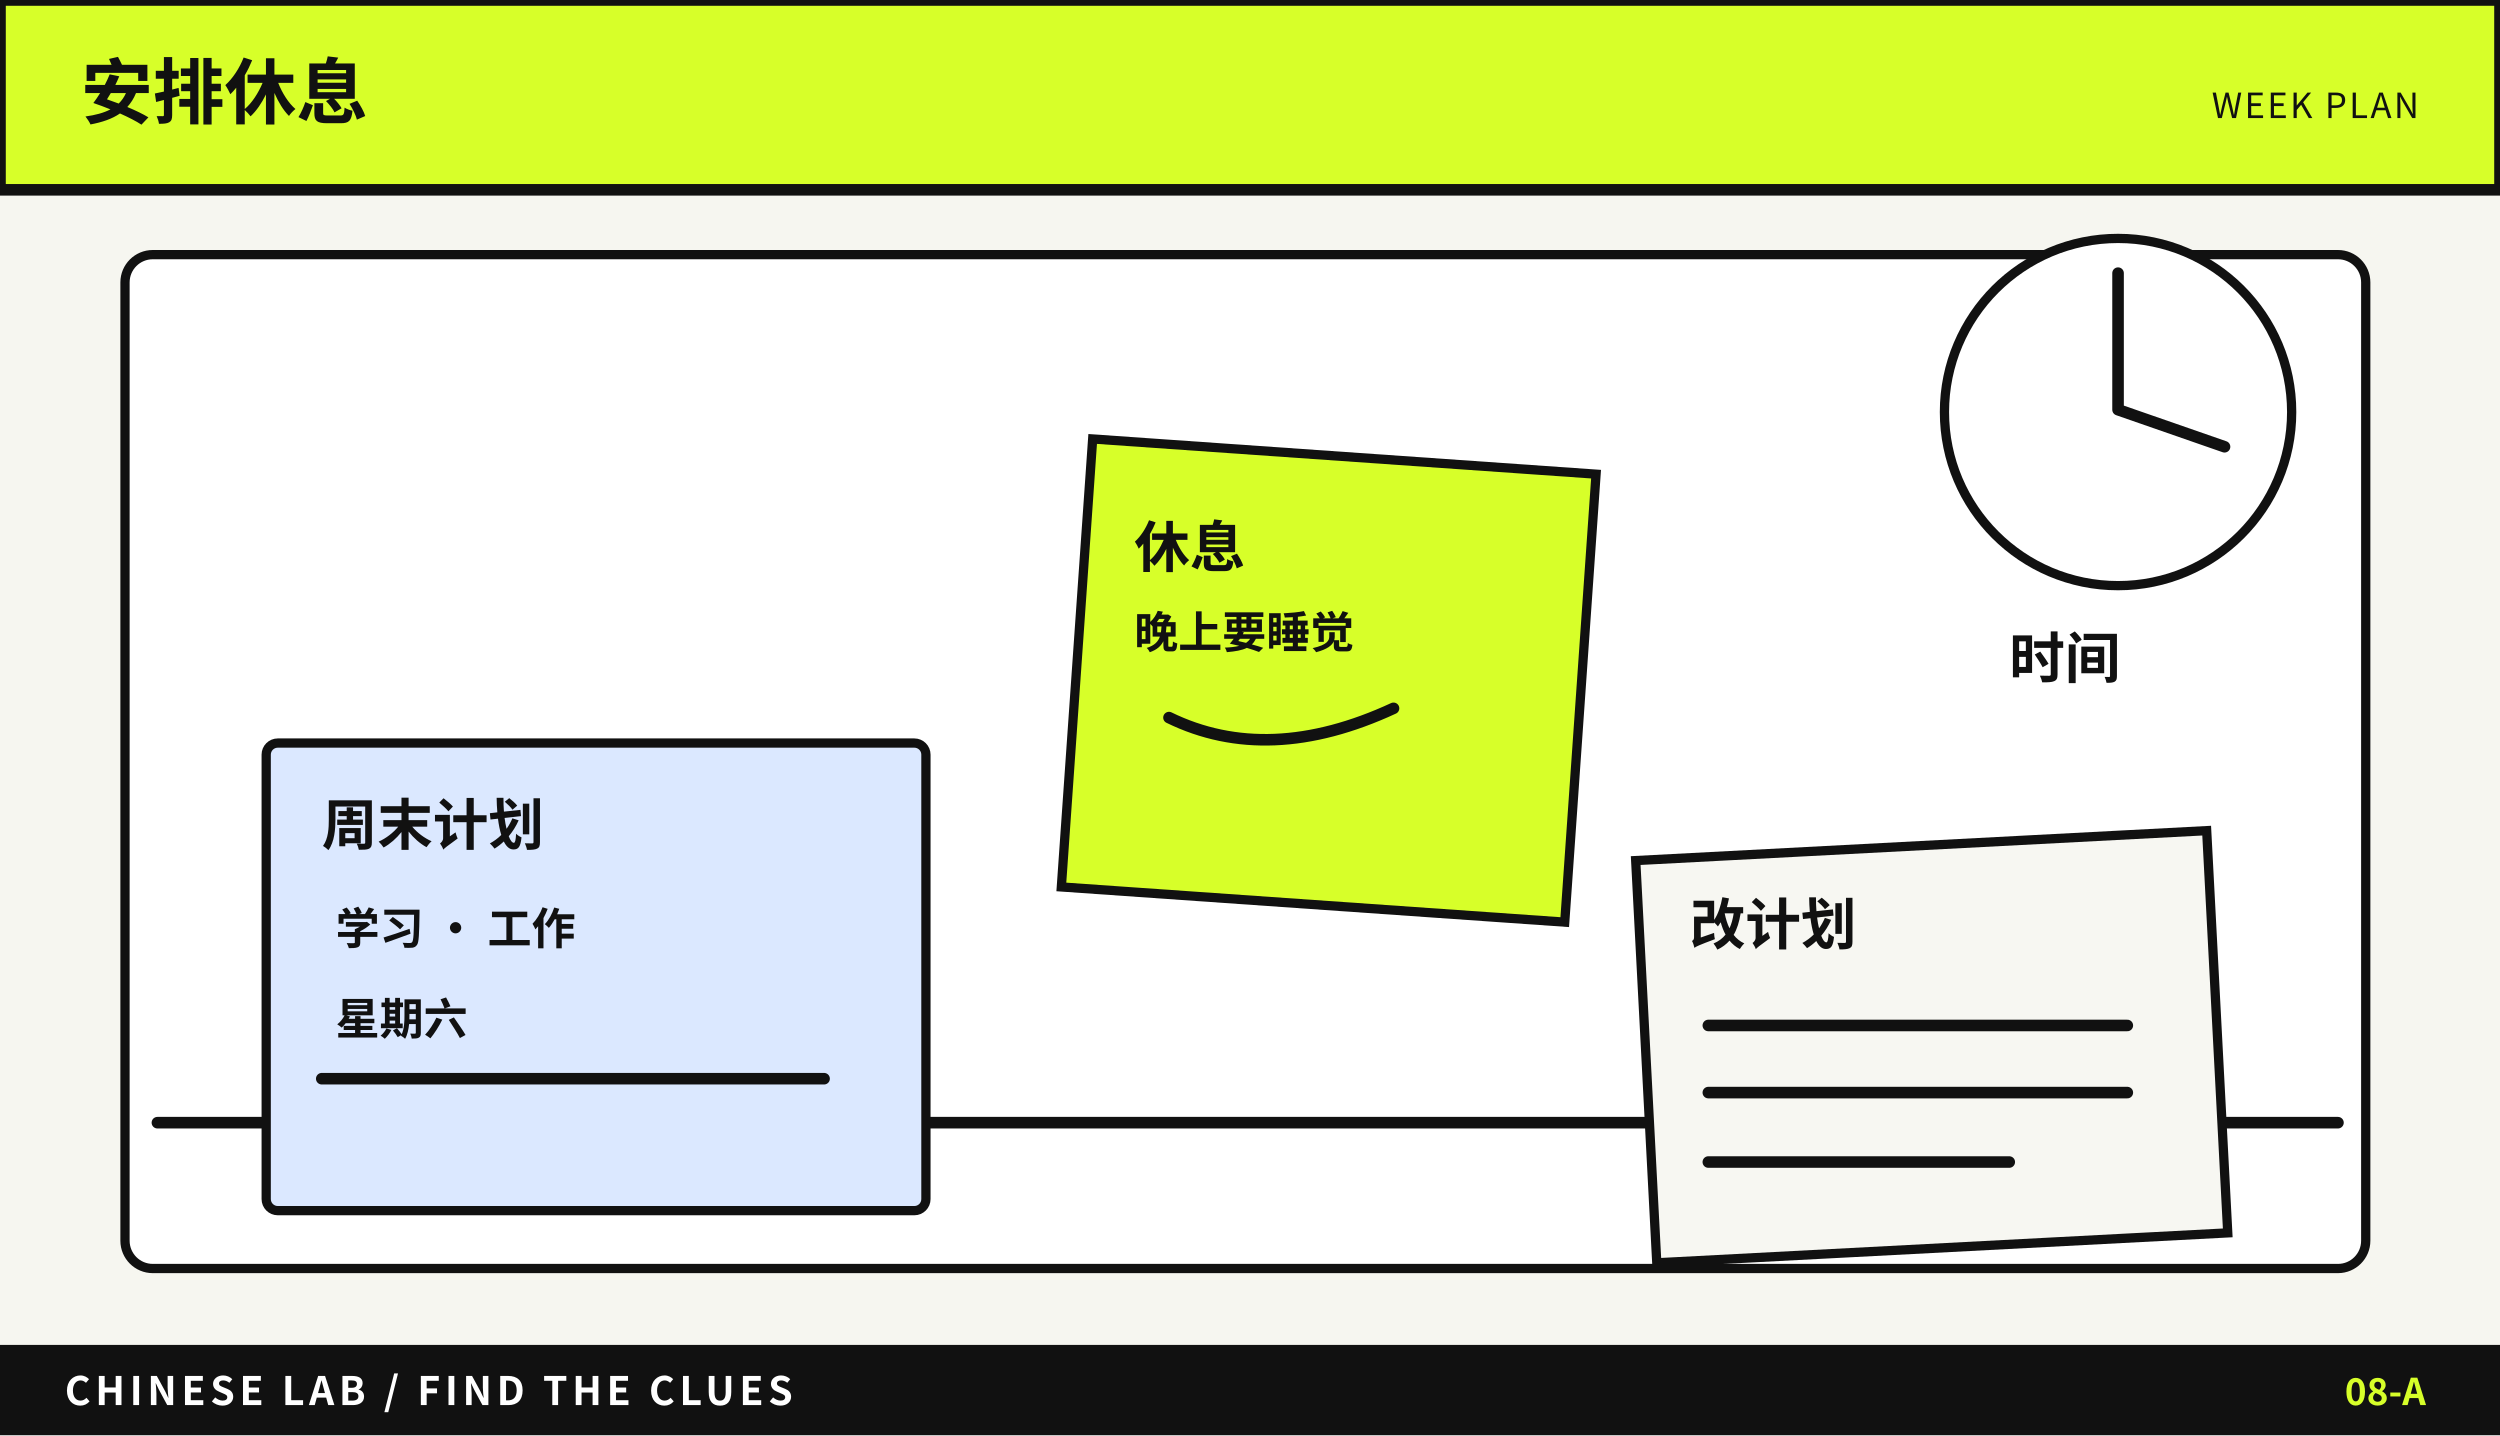
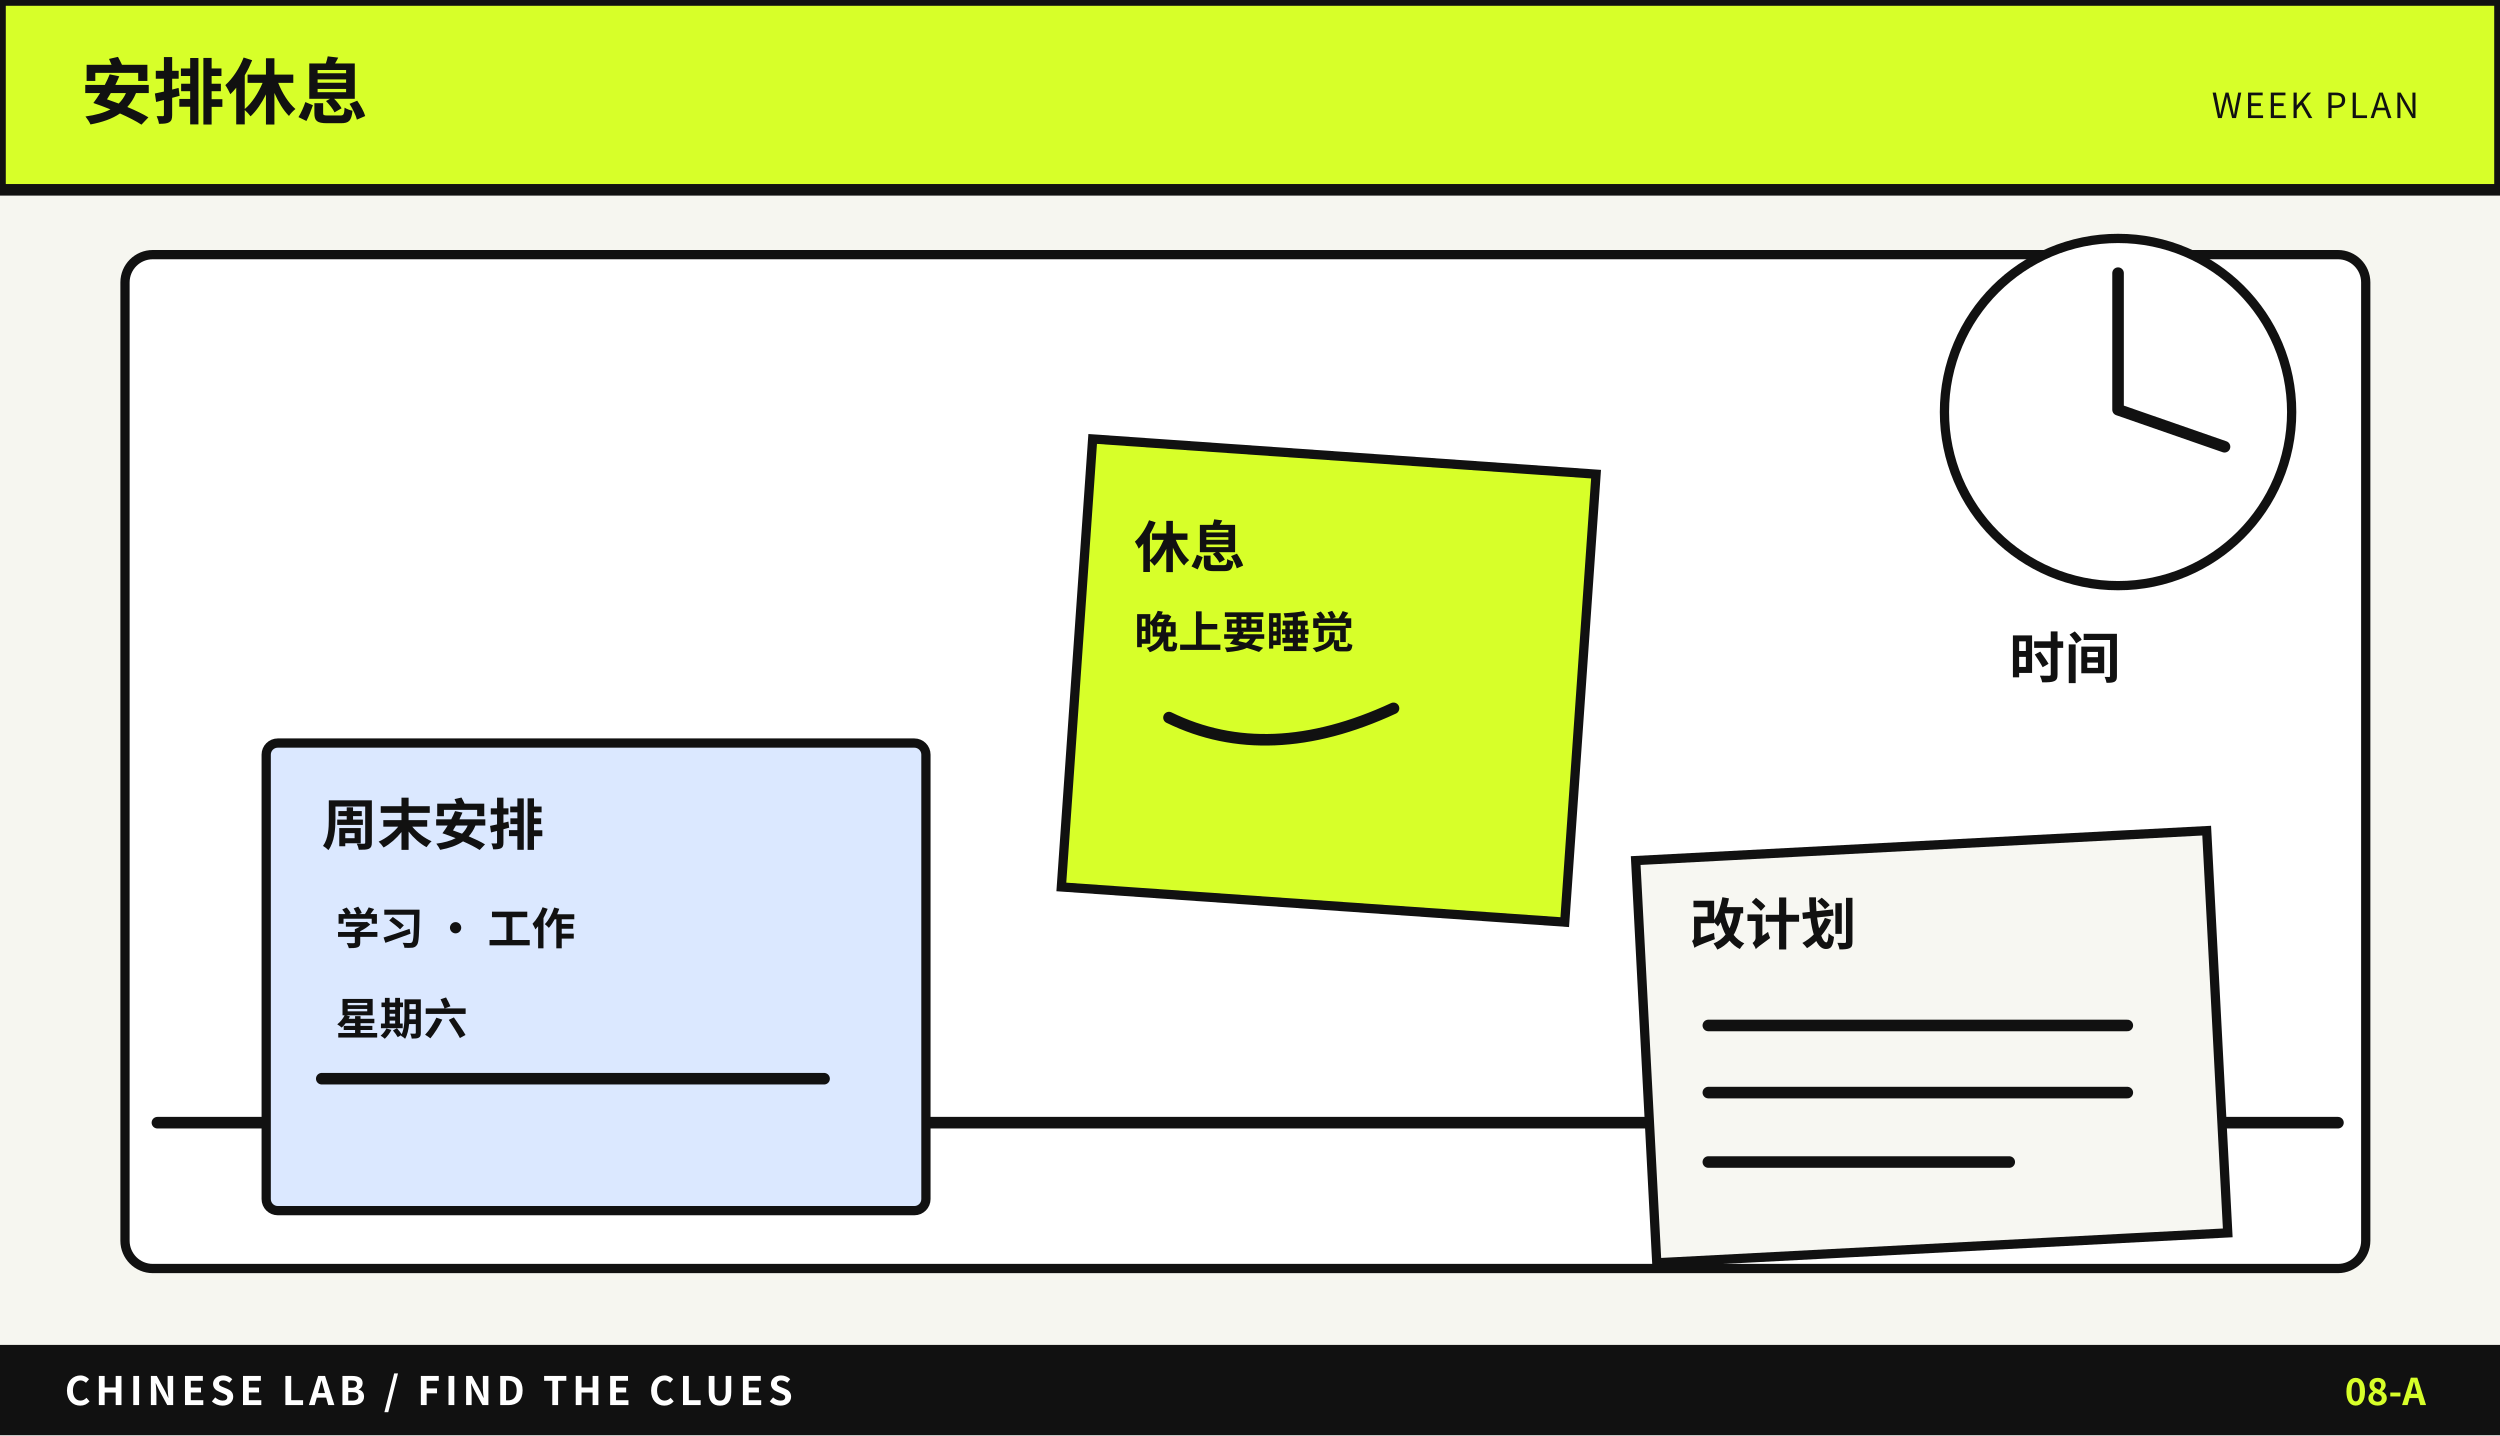
<svg xmlns="http://www.w3.org/2000/svg" viewBox="0 0 1080 620" role="img" aria-label="安排休息: иллюстрация для поиска улик">
  <rect width="1080" height="620" fill="#f6f6f0" />
  <path d="M0 0H1080V82H0Z" fill="#d7ff29" stroke="#111" stroke-width="5" />
  <text x="35" y="51" class="h">安排休息</text>
  <text x="1045" y="51" text-anchor="end" class="sm">WEEK PLAN</text>
  <style>
text{font-family:"Noto Sans CJK SC","Microsoft YaHei",Arial,sans-serif;fill:#111}
.h{font-weight:900;font-size:31px}.s{font-size:19px;font-weight:700}.sm{font-size:15px;letter-spacing:1px}.l{font-size:24px;font-weight:800}
.f{fill:#f7f7f2;stroke:#111;stroke-width:4}.p{fill:#fff;stroke:#111;stroke-width:4}
.a{fill:#d7ff29;stroke:#111;stroke-width:4}.b{fill:#dbe8ff;stroke:#111;stroke-width:4}
.o{fill:none;stroke:#111;stroke-width:5;stroke-linecap:round;stroke-linejoin:round}
</style>
  <rect x="54" y="110" width="968" height="438" rx="12" class="p" />
  <path d="M68 485H1010" class="o" />
  <rect x="115" y="321" width="285" height="202" rx="5" class="b" />
-   <text x="139" y="365" class="l">周末计划</text>
+   <text x="139" y="365" class="l">周末安排</text>
  <text x="145" y="408" class="s">学习 · 工作</text>
  <text x="145" y="447" class="s">星期六</text>
  <path d="M139 466H356" class="o" />
  <rect x="465" y="197" width="218" height="194" transform="rotate(4 574 294)" class="a" />
  <text x="490" y="245" class="l">休息</text>
  <text x="490" y="280" class="s">晚上要睡觉</text>
  <path d="M505 310Q548 331 602 306" class="o" />
  <circle cx="915" cy="178" r="75" class="p" />
  <path d="M915 118V177L961 193" class="o" />
  <text x="868" y="293" class="l">时间</text>
  <rect x="711" y="365" width="247" height="174" transform="rotate(-3 838 452)" class="f" />
  <text x="730" y="408" class="l">改计划</text>
  <path d="M738 443h181M738 472h181M738 502h130" class="o" />
  <rect y="581" width="1080" height="39" fill="#111" />
  <text x="28" y="607" fill="#fff" style="fill:#fff;font-size:17px;font-weight:700;letter-spacing:2px">CHINESE LAB  /  FIND THE CLUES</text>
  <text x="1048" y="607" text-anchor="end" fill="#d7ff29" style="fill:#d7ff29;font-size:16px;font-weight:800">08-A</text>
</svg>
